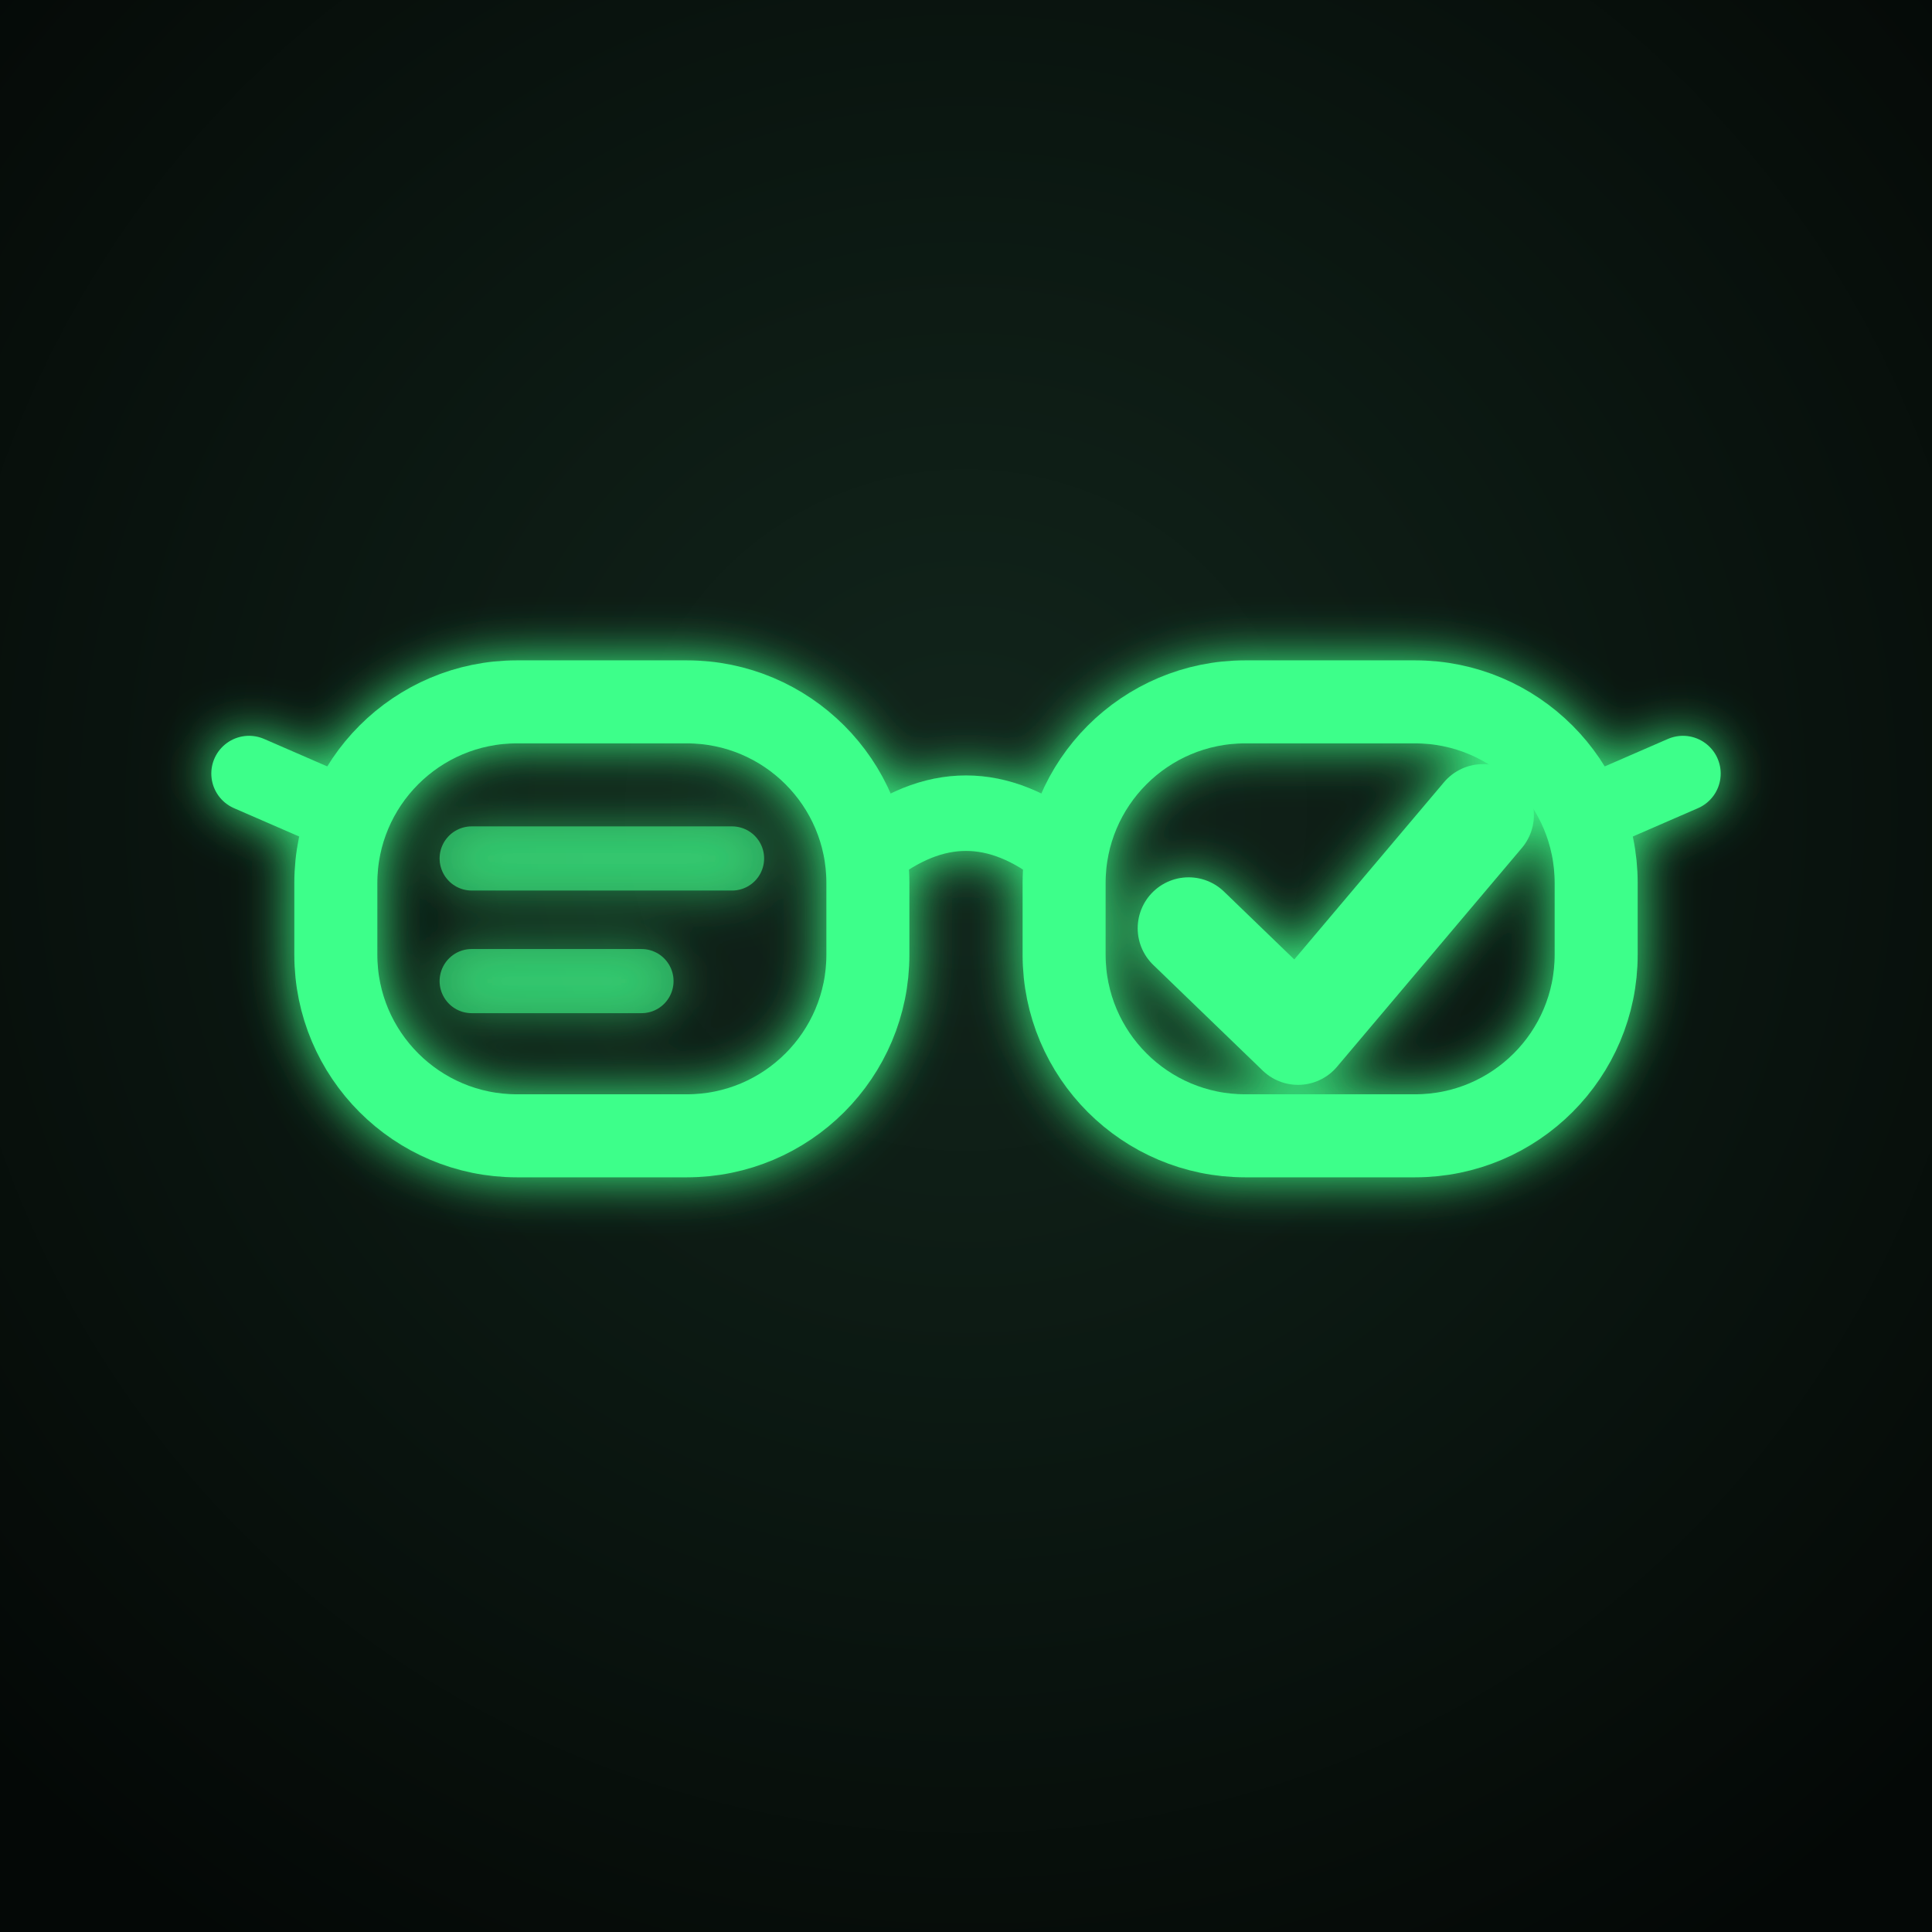
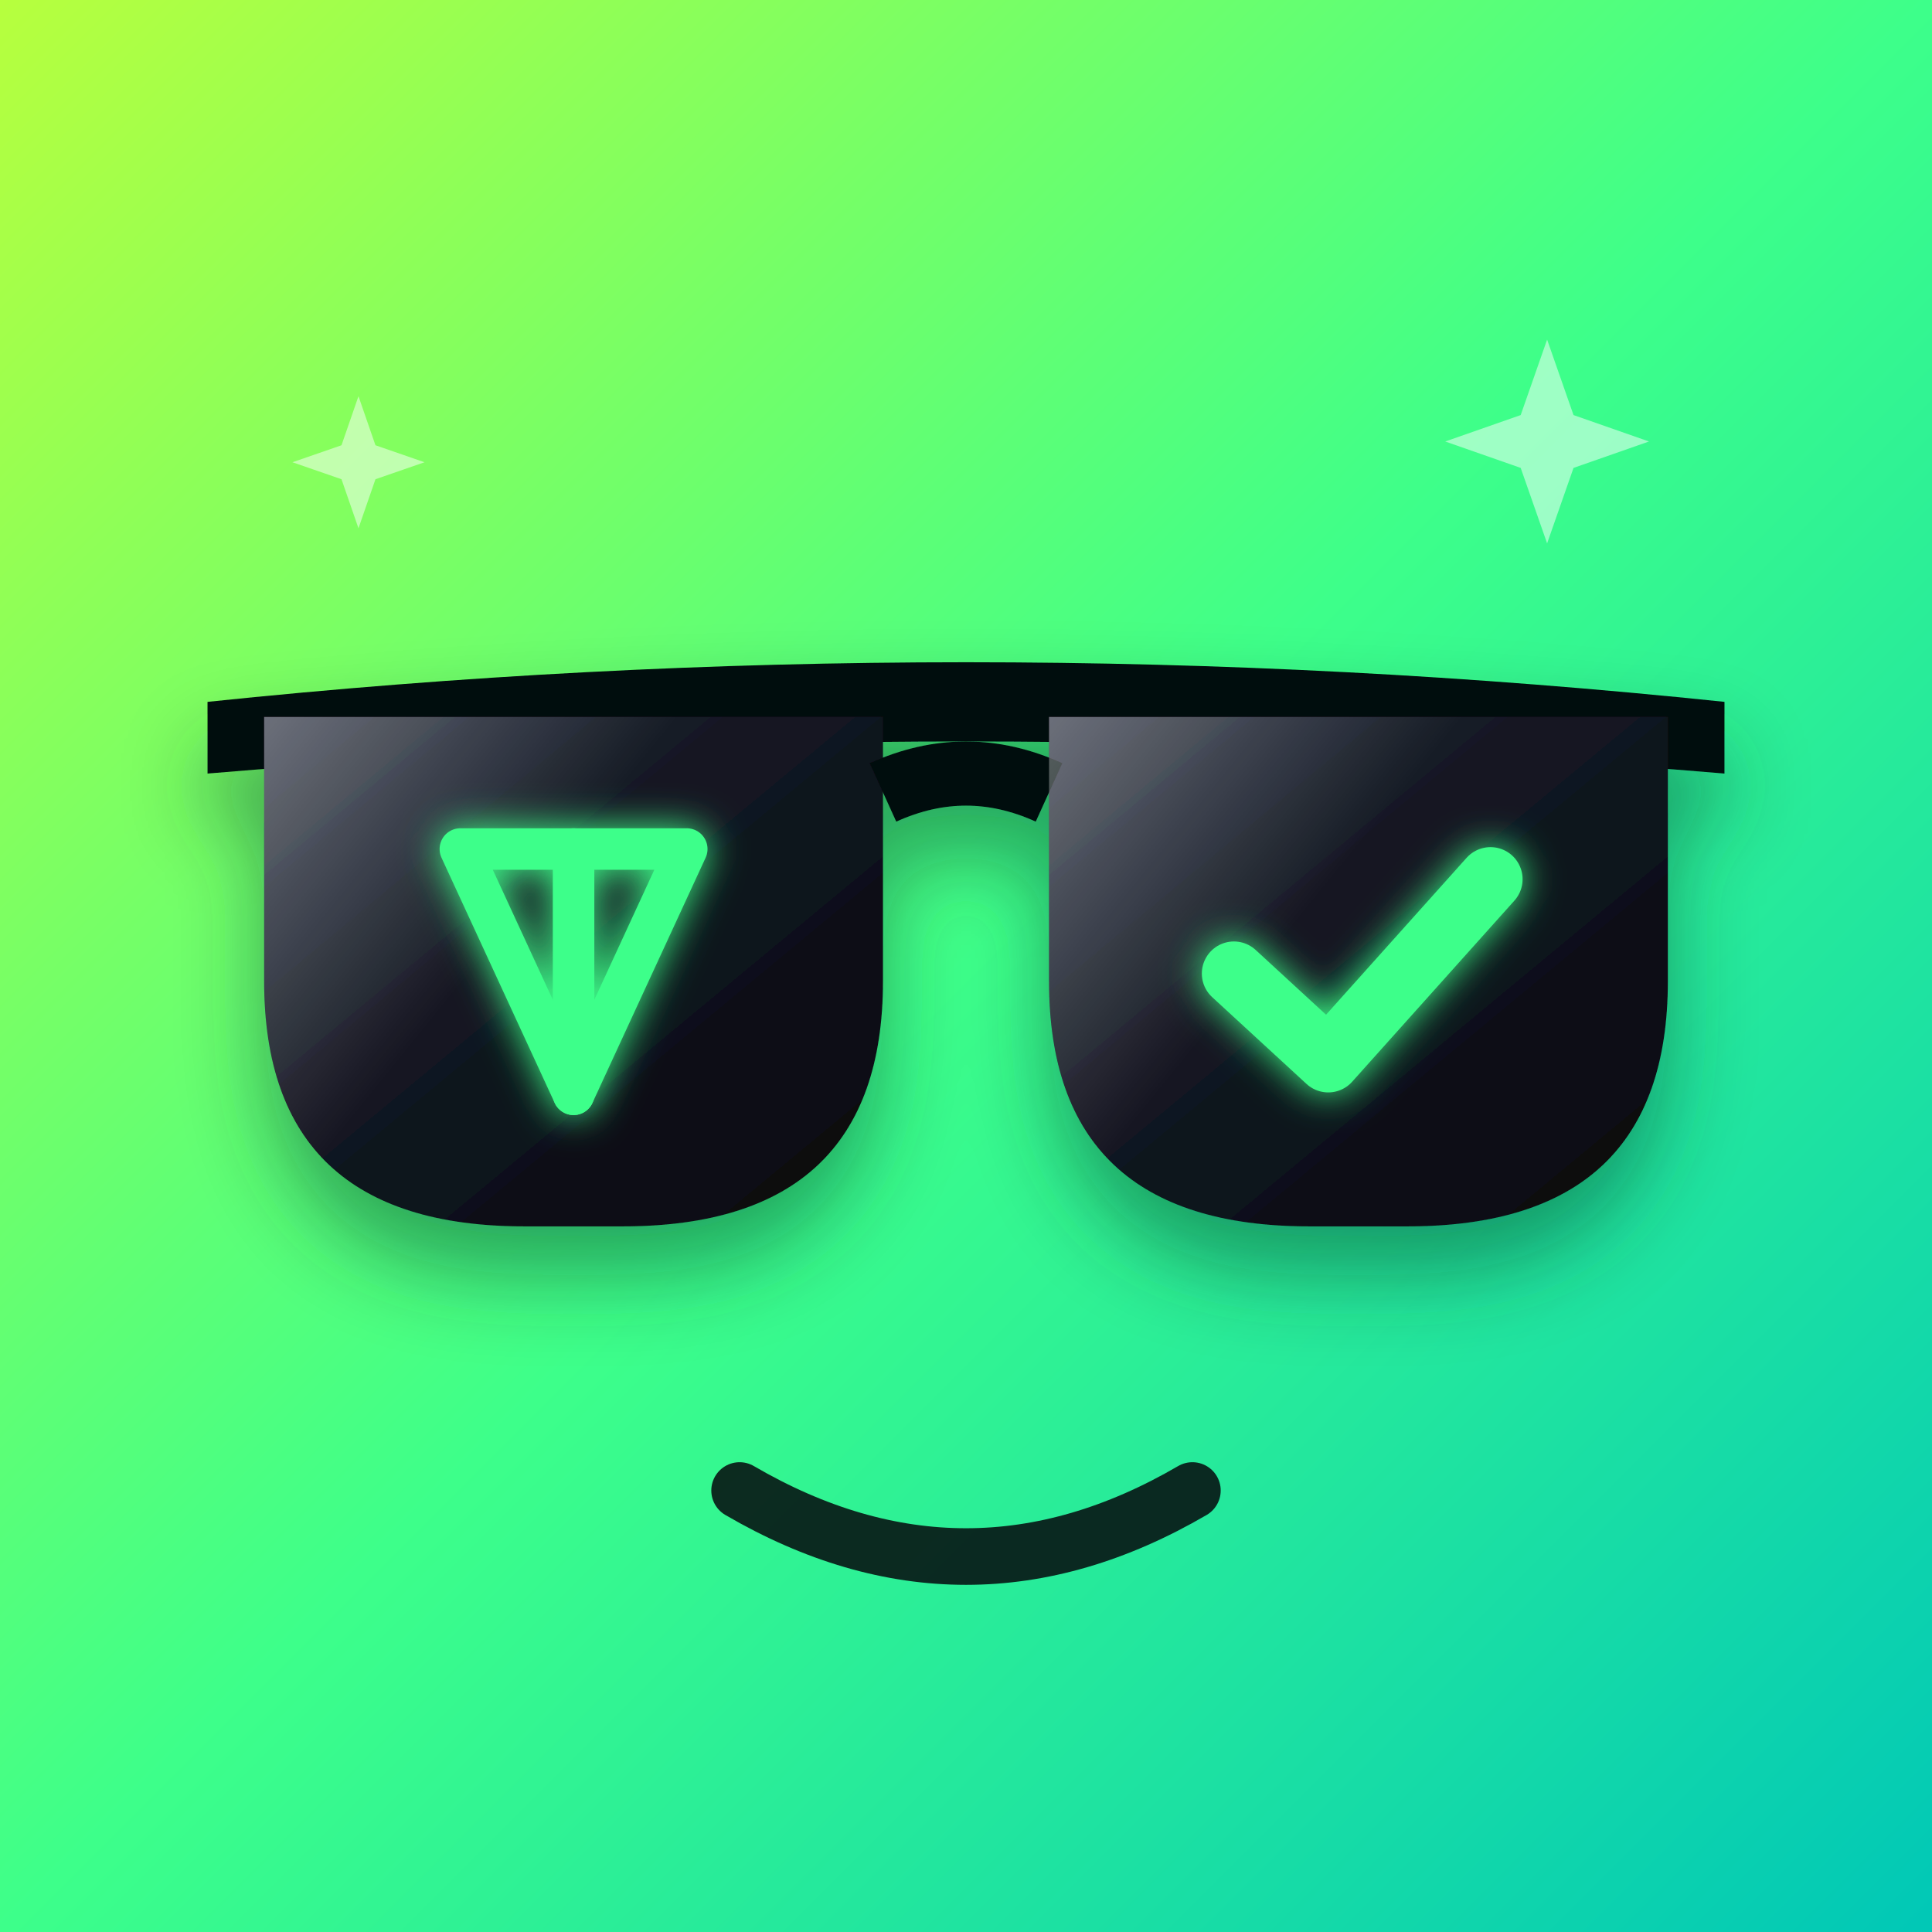
<svg xmlns="http://www.w3.org/2000/svg" viewBox="0 0 1024 1024" width="1024" height="1024">
  <defs>
-     <radialGradient id="bg" cx="50%" cy="42%" r="70%">
-       <stop offset="0" stop-color="#12261c" />
-       <stop offset="1" stop-color="#040806" />
-     </radialGradient>
-     <filter id="glow" x="-30%" y="-30%" width="160%" height="160%">
-       <feGaussianBlur stdDeviation="14" result="b" />
+     <linearGradient id="bg" x1="0" y1="0" x2="1" y2="1">
+       <stop offset="0" stop-color="#b8ff3d" />
+       <stop offset="0.5" stop-color="#3dff8a" />
+       <stop offset="1" stop-color="#00c7b7" />
+     </linearGradient>
+     <linearGradient id="lens" x1="0" y1="0" x2="1" y2="1">
+       <stop offset="0" stop-color="#1d2433" />
+       <stop offset="1" stop-color="#05070c" />
+     </linearGradient>
+     <linearGradient id="shine" x1="0" y1="0" x2="1" y2="1">
+       <stop offset="0" stop-color="#ffffff" stop-opacity="0.35" />
+       <stop offset="0.5" stop-color="#ffffff" stop-opacity="0" />
+     </linearGradient>
+     <filter id="glow" x="-40%" y="-40%" width="180%" height="180%">
+       <feGaussianBlur stdDeviation="10" result="b" />
      <feMerge>
        <feMergeNode in="b" />
        <feMergeNode in="SourceGraphic" />
      </feMerge>
    </filter>
+     <filter id="shadow" x="-30%" y="-30%" width="160%" height="160%">
+       <feDropShadow dx="0" dy="26" stdDeviation="22" flood-color="#00382e" flood-opacity="0.45" />
+     </filter>
+     <clipPath id="L">
+       <path d="M140 380 H468 V520 Q468 650 330 650 H278 Q140 650 140 520 Z" />
+     </clipPath>
+     <clipPath id="R">
+       <path d="M556 380 H884 V520 Q884 650 746 650 H694 Q556 650 556 520 Z" />
+     </clipPath>
  </defs>
  <rect width="1024" height="1024" fill="url(#bg)" />
-   <g fill="none" stroke="#3dff8a" stroke-linecap="round" stroke-linejoin="round" filter="url(#glow)">
-     <rect x="178" y="372" width="282" height="230" rx="96" stroke-width="44" />
-     <rect x="564" y="372" width="282" height="230" rx="96" stroke-width="44" />
-     <path d="M460 452 Q512 410 564 452" stroke-width="40" />
-     <path d="M178 430 L132 410" stroke-width="40" />
-     <path d="M846 430 L892 410" stroke-width="40" />
-     <path d="M630 492 L688 548 L786 432" stroke-width="54" />
-     <path d="M250 455 H388" stroke-width="34" opacity="0.55" />
-     <path d="M250 520 H340" stroke-width="34" opacity="0.55" />
+   <g fill="#ffffff" opacity="0.5">
+     <path d="M820 180 l14 40 40 14 -40 14 -14 40 -14 -40 -40 -14 40 -14 z" />
+     <path d="M190 210 l9 26 26 9 -26 9 -9 26 -9 -26 -26 -9 26 -9 z" />
  </g>
+   <g filter="url(#shadow)">
+     <path d="M110 372 Q512 330 914 372 L914 410 Q512 376 110 410 Z" fill="#05070c" />
+     <path d="M140 380 H468 V520 Q468 650 330 650 H278 Q140 650 140 520 Z" fill="url(#lens)" />
+     <path d="M556 380 H884 V520 Q884 650 746 650 H694 Q556 650 556 520 Z" fill="url(#lens)" />
+     <path d="M468 420 Q512 400 556 420" stroke="#05070c" stroke-width="34" fill="none" />
+   </g>
+   <g clip-path="url(#L)">
+     <path d="M140 380 L360 380 L200 650 L140 650 Z" fill="url(#shine)" />
+     <g filter="url(#glow)" fill="none" stroke="#3dff8a" stroke-width="22" stroke-linejoin="round" stroke-linecap="round">
+       <path d="M244 450 H364 L304 580 Z" />
+       <path d="M304 450 V580" />
+     </g>
+   </g>
+   <g clip-path="url(#R)">
+     <path d="M556 380 L776 380 L616 650 L556 650 Z" fill="url(#shine)" />
+     <path d="M654 516 L704 562 L790 466" fill="none" stroke="#3dff8a" stroke-width="34" stroke-linecap="round" stroke-linejoin="round" filter="url(#glow)" />
+   </g>
+   <path d="M392 790 Q512 860 632 790" fill="none" stroke="#05070c" stroke-width="30" stroke-linecap="round" opacity="0.85" />
</svg>
